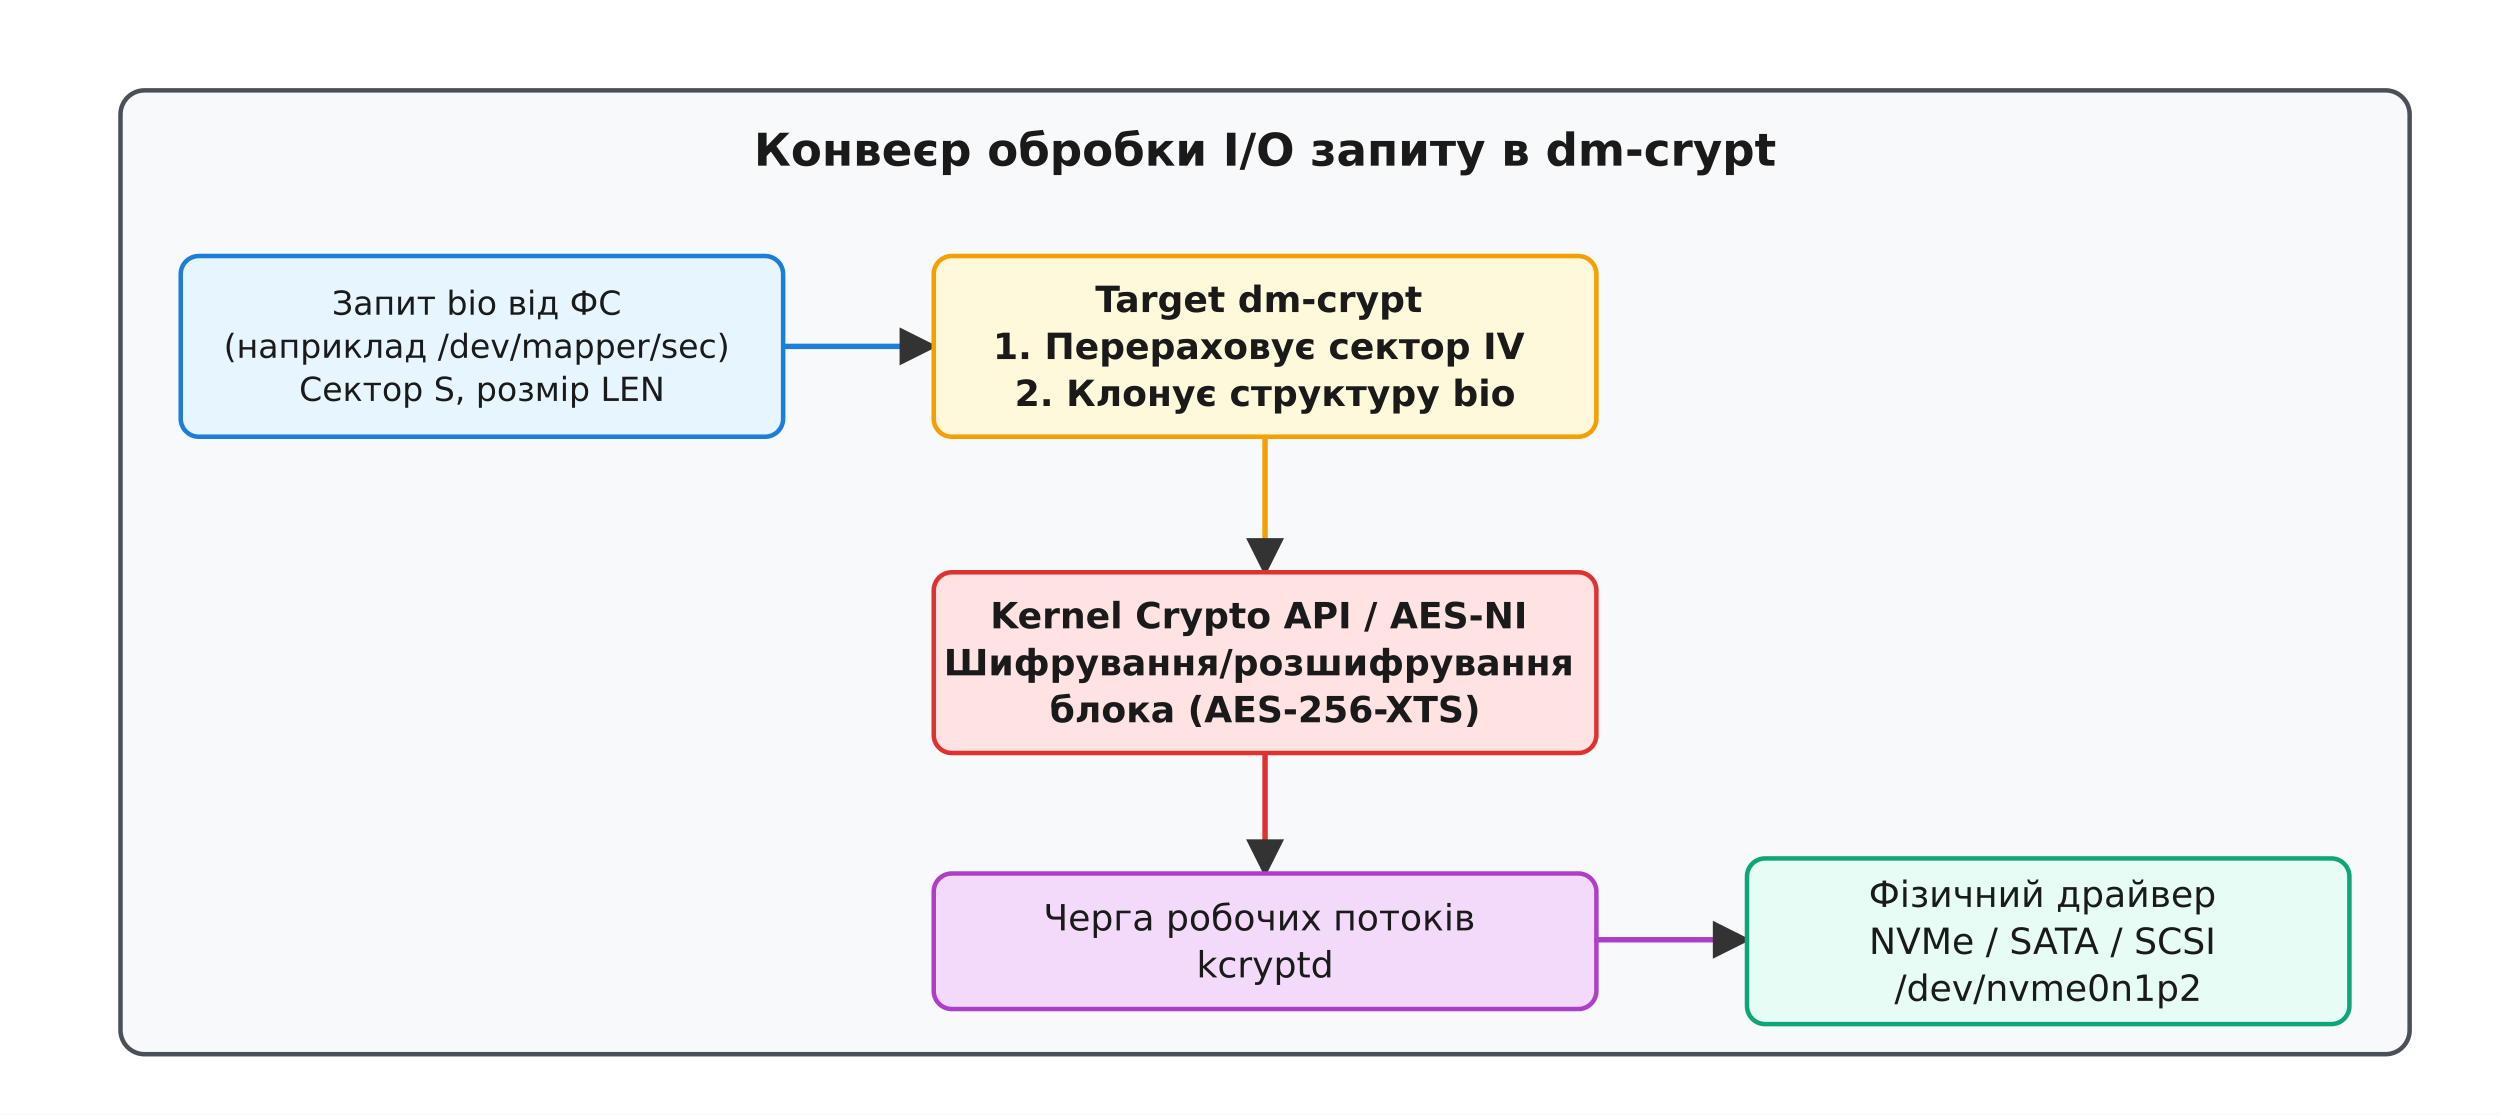
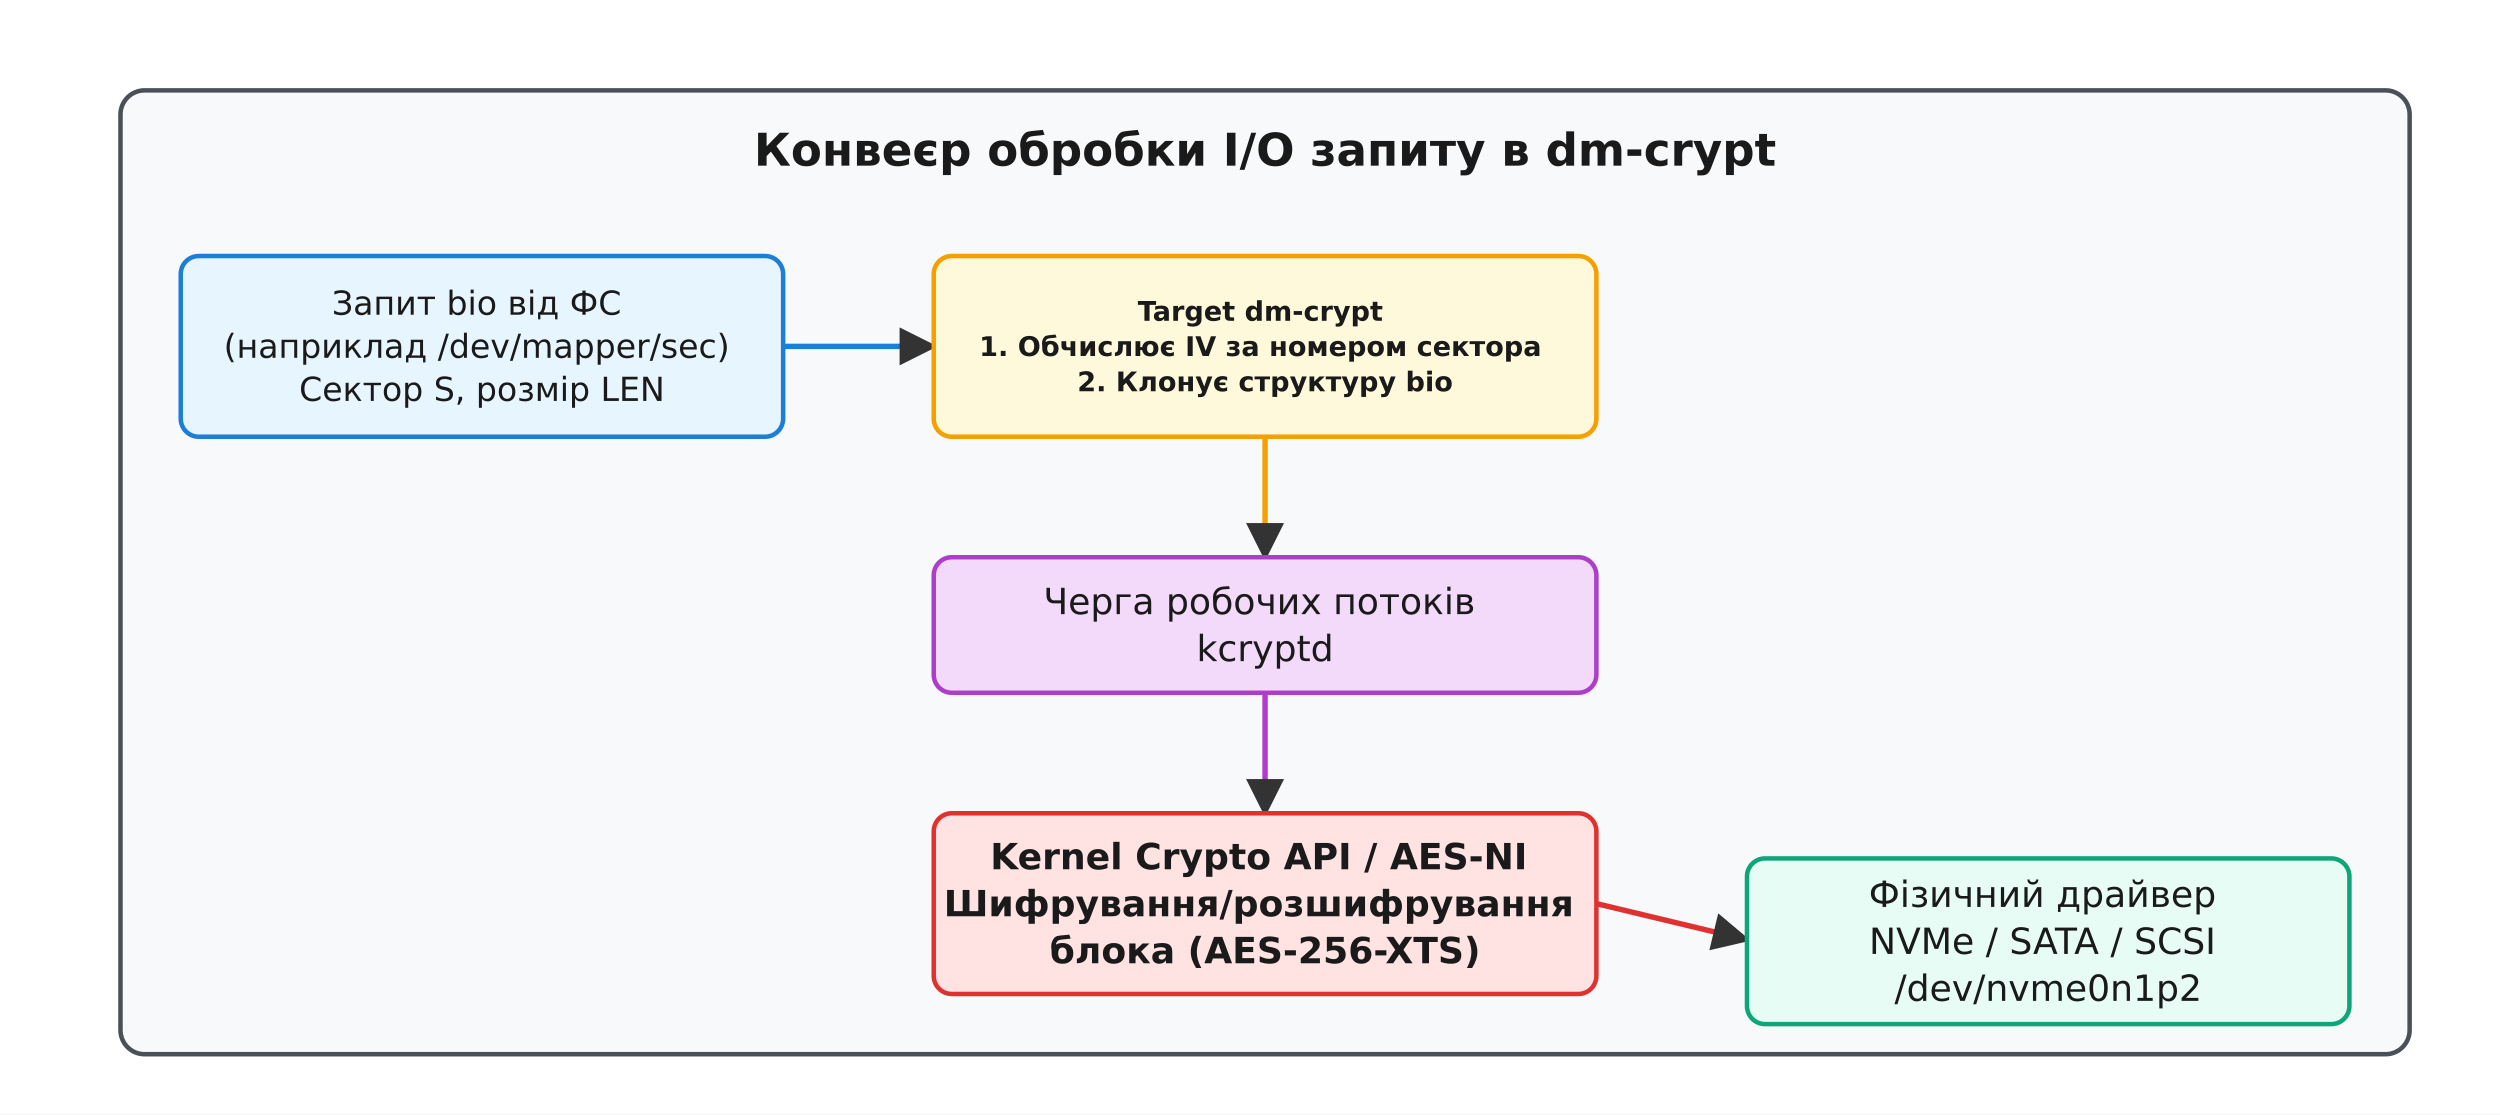
<svg xmlns="http://www.w3.org/2000/svg" viewBox="-10 -10 830 370" font-family="'Segoe UI', 'DejaVu Sans', Arial, sans-serif">
  <rect x="-10" y="-10" width="830" height="370" fill="#ffffff" />
  <defs>
    <marker id="arrow" viewBox="0 0 10 10" refX="9" refY="5" markerWidth="7" markerHeight="7" orient="auto-start-reverse">
      <path d="M0 0 L10 5 L0 10 z" fill="#333333" />
    </marker>
  </defs>
  <rect x="30.0" y="20.0" width="760.0" height="320.0" rx="8" fill="#f8f9fa" stroke="#495057" stroke-width="1.5" />
  <text x="410.0" y="45.0" font-family="'Segoe UI', 'DejaVu Sans', Arial, sans-serif" font-size="15" fill="#1a1a1a" text-anchor="middle" font-weight="700">Конвеєр обробки I/O запиту в dm-crypt</text>
  <rect x="50.0" y="75.0" width="200.0" height="60.0" rx="6" fill="#e7f5ff" stroke="#1c7ed6" stroke-width="1.5" />
  <text x="150.0" y="94.5" font-family="'Segoe UI', 'DejaVu Sans', Arial, sans-serif" font-size="11" fill="#1a1a1a" text-anchor="middle">
    <tspan x="150.0" dy="0.0">Запит bio від ФС</tspan>
    <tspan x="150.0" dy="14.3">(наприклад /dev/mapper/sec)</tspan>
    <tspan x="150.0" dy="14.3">Сектор S, розмір LEN</tspan>
  </text>
  <line x1="250.0" y1="105.0" x2="300.0" y2="105.0" stroke="#1c7ed6" stroke-width="1.8" marker-end="url(#arrow)" />
  <rect x="300.0" y="75.0" width="220.0" height="60.0" rx="6" fill="#fff9db" stroke="#f59f00" stroke-width="1.5" />
-   <text x="410.0" y="93.6" font-family="'Segoe UI', 'DejaVu Sans', Arial, sans-serif" font-size="12" fill="#1a1a1a" text-anchor="middle" font-weight="700">
+   <text x="410.0" y="96.5" font-family="'Segoe UI', 'DejaVu Sans', Arial, sans-serif" font-size="9" fill="#1a1a1a" text-anchor="middle" font-weight="700">
    <tspan x="410.0" dy="0.0">Target dm-crypt</tspan>
-     <tspan x="410.0" dy="15.6">1. Перераховує сектор IV</tspan>
-     <tspan x="410.0" dy="15.6">2. Клонує структуру bio</tspan>
+     <tspan x="410.0" dy="11.7">1. Обчислює IV за номером сектора</tspan>
+     <tspan x="410.0" dy="11.7">2. Клонує структуру bio</tspan>
  </text>
-   <line x1="410.0" y1="135.0" x2="410.0" y2="180.0" stroke="#f59f00" stroke-width="1.8" marker-end="url(#arrow)" />
-   <rect x="300.0" y="180.0" width="220.0" height="60.0" rx="6" fill="#ffe3e3" stroke="#e03131" stroke-width="1.5" />
-   <text x="410.0" y="198.6" font-family="'Segoe UI', 'DejaVu Sans', Arial, sans-serif" font-size="12" fill="#1a1a1a" text-anchor="middle" font-weight="700">
+   <line x1="410.0" y1="135.0" x2="410.0" y2="175.0" stroke="#f59f00" stroke-width="1.8" marker-end="url(#arrow)" />
+   <rect x="300.0" y="175.0" width="220.0" height="45.0" rx="6" fill="#f3d9fa" stroke="#ae3ec9" stroke-width="1.5" />
+   <text x="410.0" y="193.9" font-family="'Segoe UI', 'DejaVu Sans', Arial, sans-serif" font-size="12" fill="#1a1a1a" text-anchor="middle">
+     <tspan x="410.0" dy="0.0">Черга робочих потоків</tspan>
+     <tspan x="410.0" dy="15.6">kcryptd</tspan>
+   </text>
+   <line x1="410.0" y1="220.0" x2="410.0" y2="260.0" stroke="#ae3ec9" stroke-width="1.8" marker-end="url(#arrow)" />
+   <rect x="300.0" y="260.0" width="220.0" height="60.0" rx="6" fill="#ffe3e3" stroke="#e03131" stroke-width="1.5" />
+   <text x="410.0" y="278.6" font-family="'Segoe UI', 'DejaVu Sans', Arial, sans-serif" font-size="12" fill="#1a1a1a" text-anchor="middle" font-weight="700">
    <tspan x="410.0" dy="0.0">Kernel Crypto API / AES-NI</tspan>
    <tspan x="410.0" dy="15.6">Шифрування/розшифрування</tspan>
    <tspan x="410.0" dy="15.6">блока (AES-256-XTS)</tspan>
  </text>
-   <line x1="410.0" y1="240.0" x2="410.0" y2="280.0" stroke="#e03131" stroke-width="1.8" marker-end="url(#arrow)" />
-   <rect x="300.0" y="280.0" width="220.0" height="45.0" rx="6" fill="#f3d9fa" stroke="#ae3ec9" stroke-width="1.5" />
-   <text x="410.0" y="298.9" font-family="'Segoe UI', 'DejaVu Sans', Arial, sans-serif" font-size="12" fill="#1a1a1a" text-anchor="middle">
-     <tspan x="410.0" dy="0.0">Черга робочих потоків</tspan>
-     <tspan x="410.0" dy="15.6">kcryptd</tspan>
-   </text>
-   <line x1="520.0" y1="302.0" x2="570.0" y2="302.0" stroke="#ae3ec9" stroke-width="1.8" marker-end="url(#arrow)" />
+   <line x1="520.0" y1="290.0" x2="570.0" y2="302.0" stroke="#e03131" stroke-width="1.8" marker-end="url(#arrow)" />
  <rect x="570.0" y="275.0" width="200.0" height="55.0" rx="6" fill="#e6fcf5" stroke="#0ca678" stroke-width="1.5" />
  <text x="670.0" y="291.1" font-family="'Segoe UI', 'DejaVu Sans', Arial, sans-serif" font-size="12" fill="#1a1a1a" text-anchor="middle">
    <tspan x="670.0" dy="0.0">Фізичний драйвер</tspan>
    <tspan x="670.0" dy="15.6">NVMe / SATA / SCSI</tspan>
    <tspan x="670.0" dy="15.6">/dev/nvme0n1p2</tspan>
  </text>
</svg>
